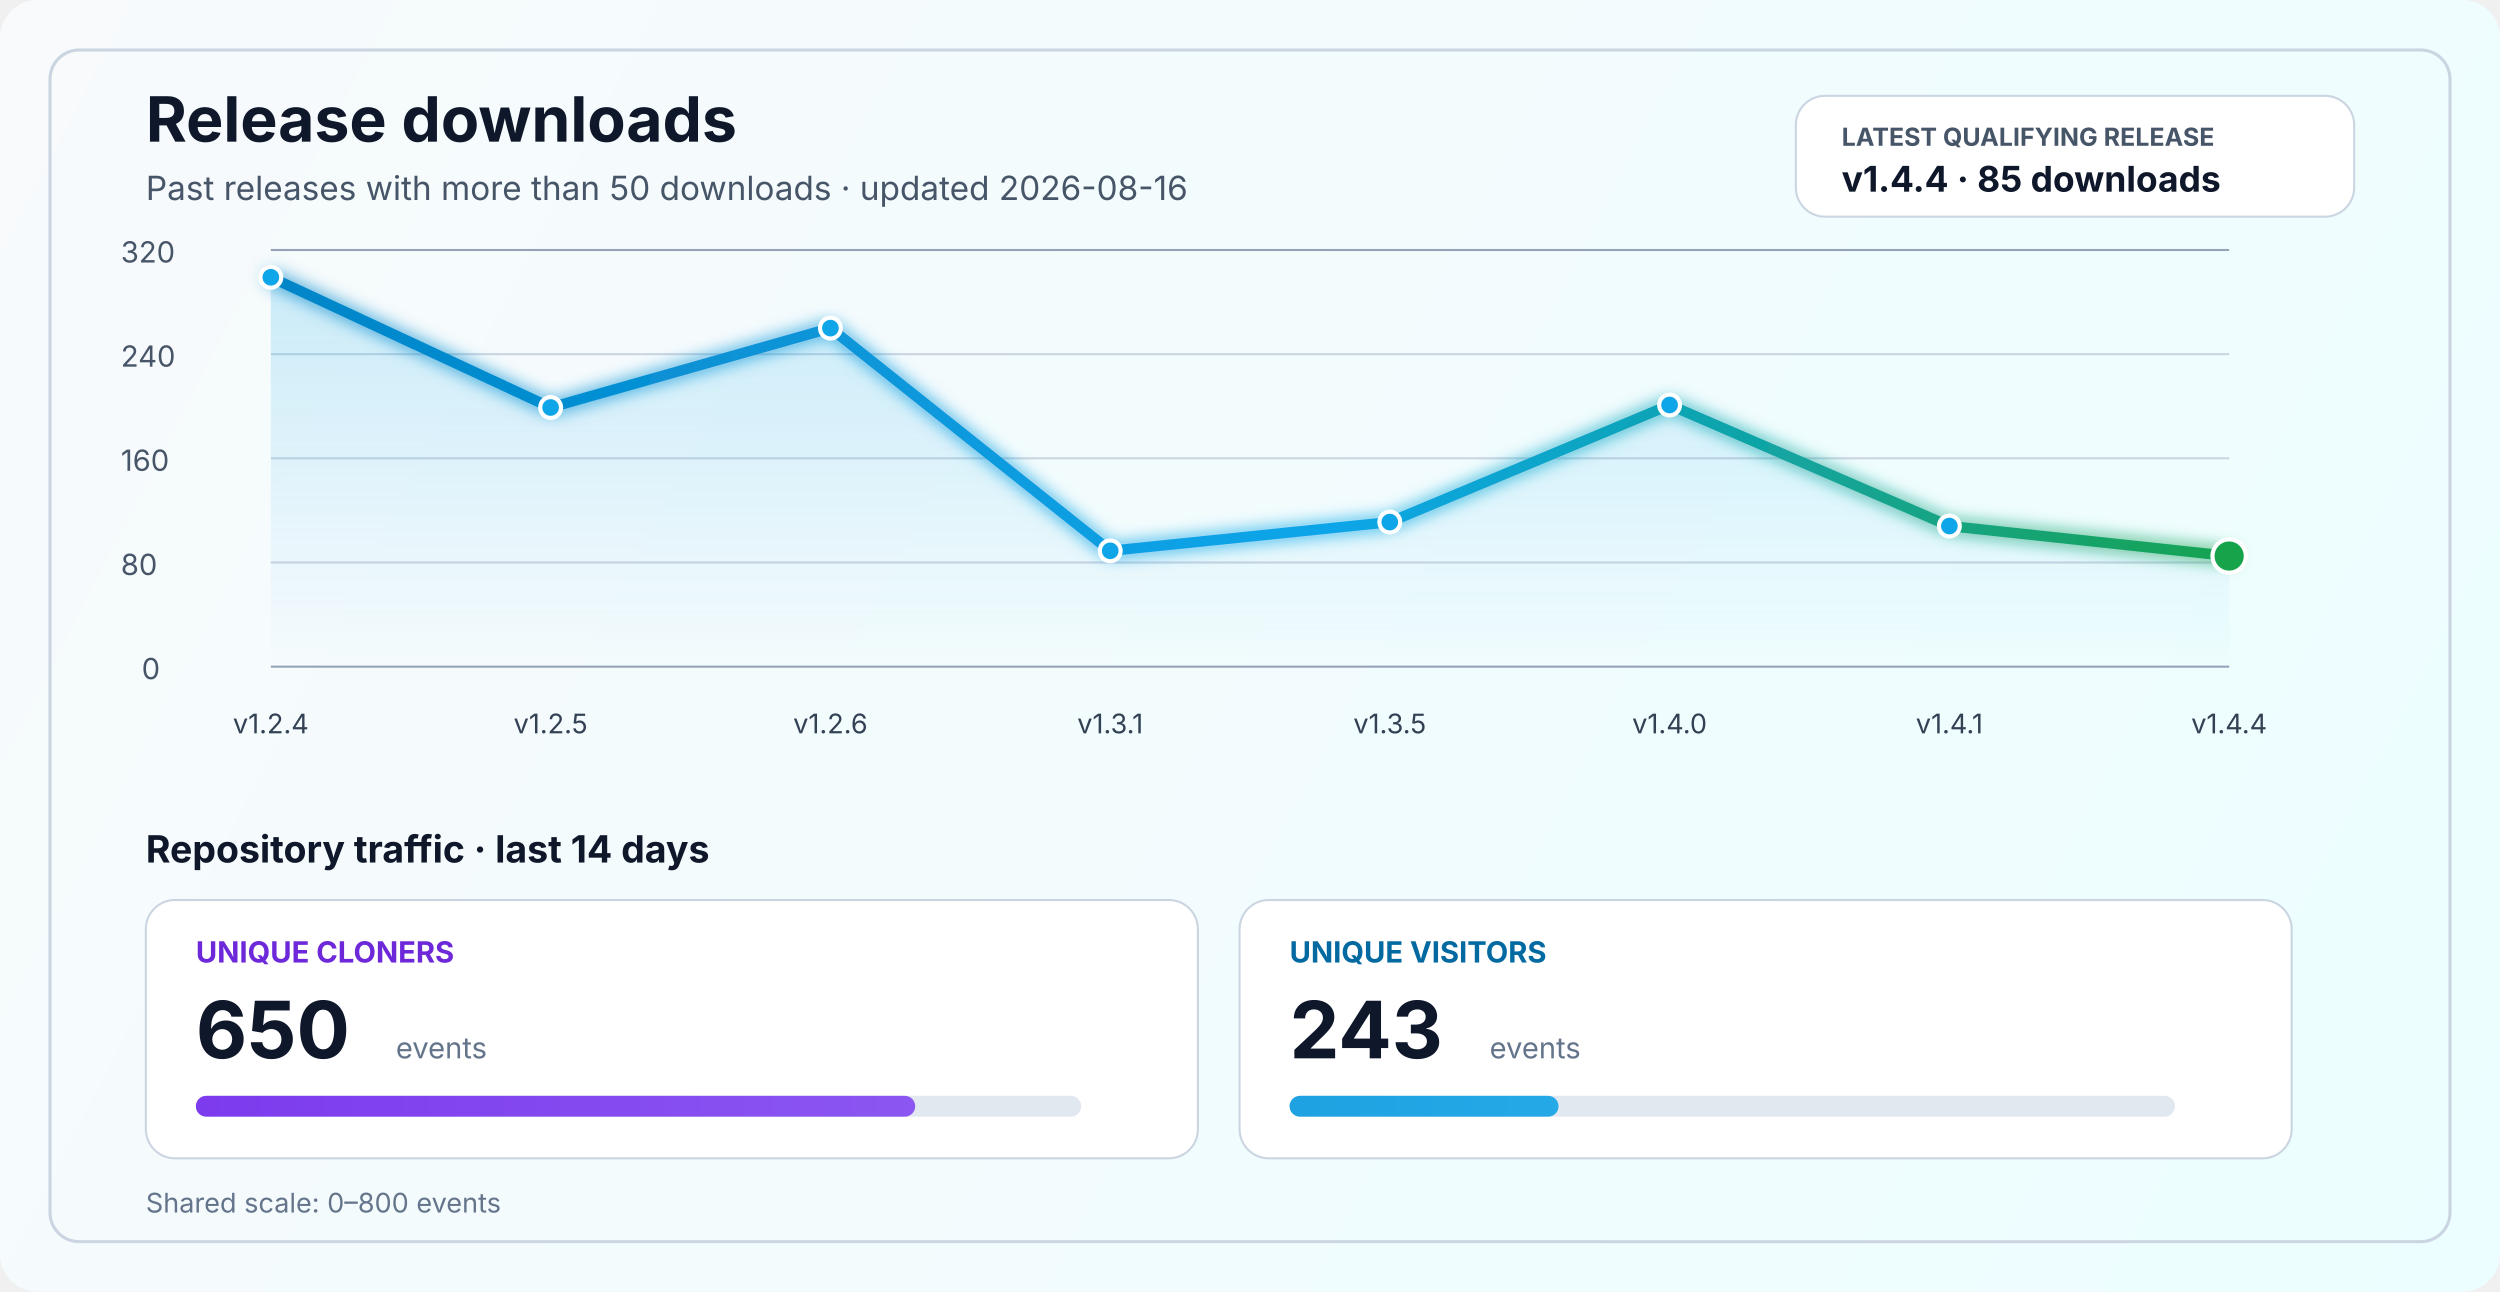
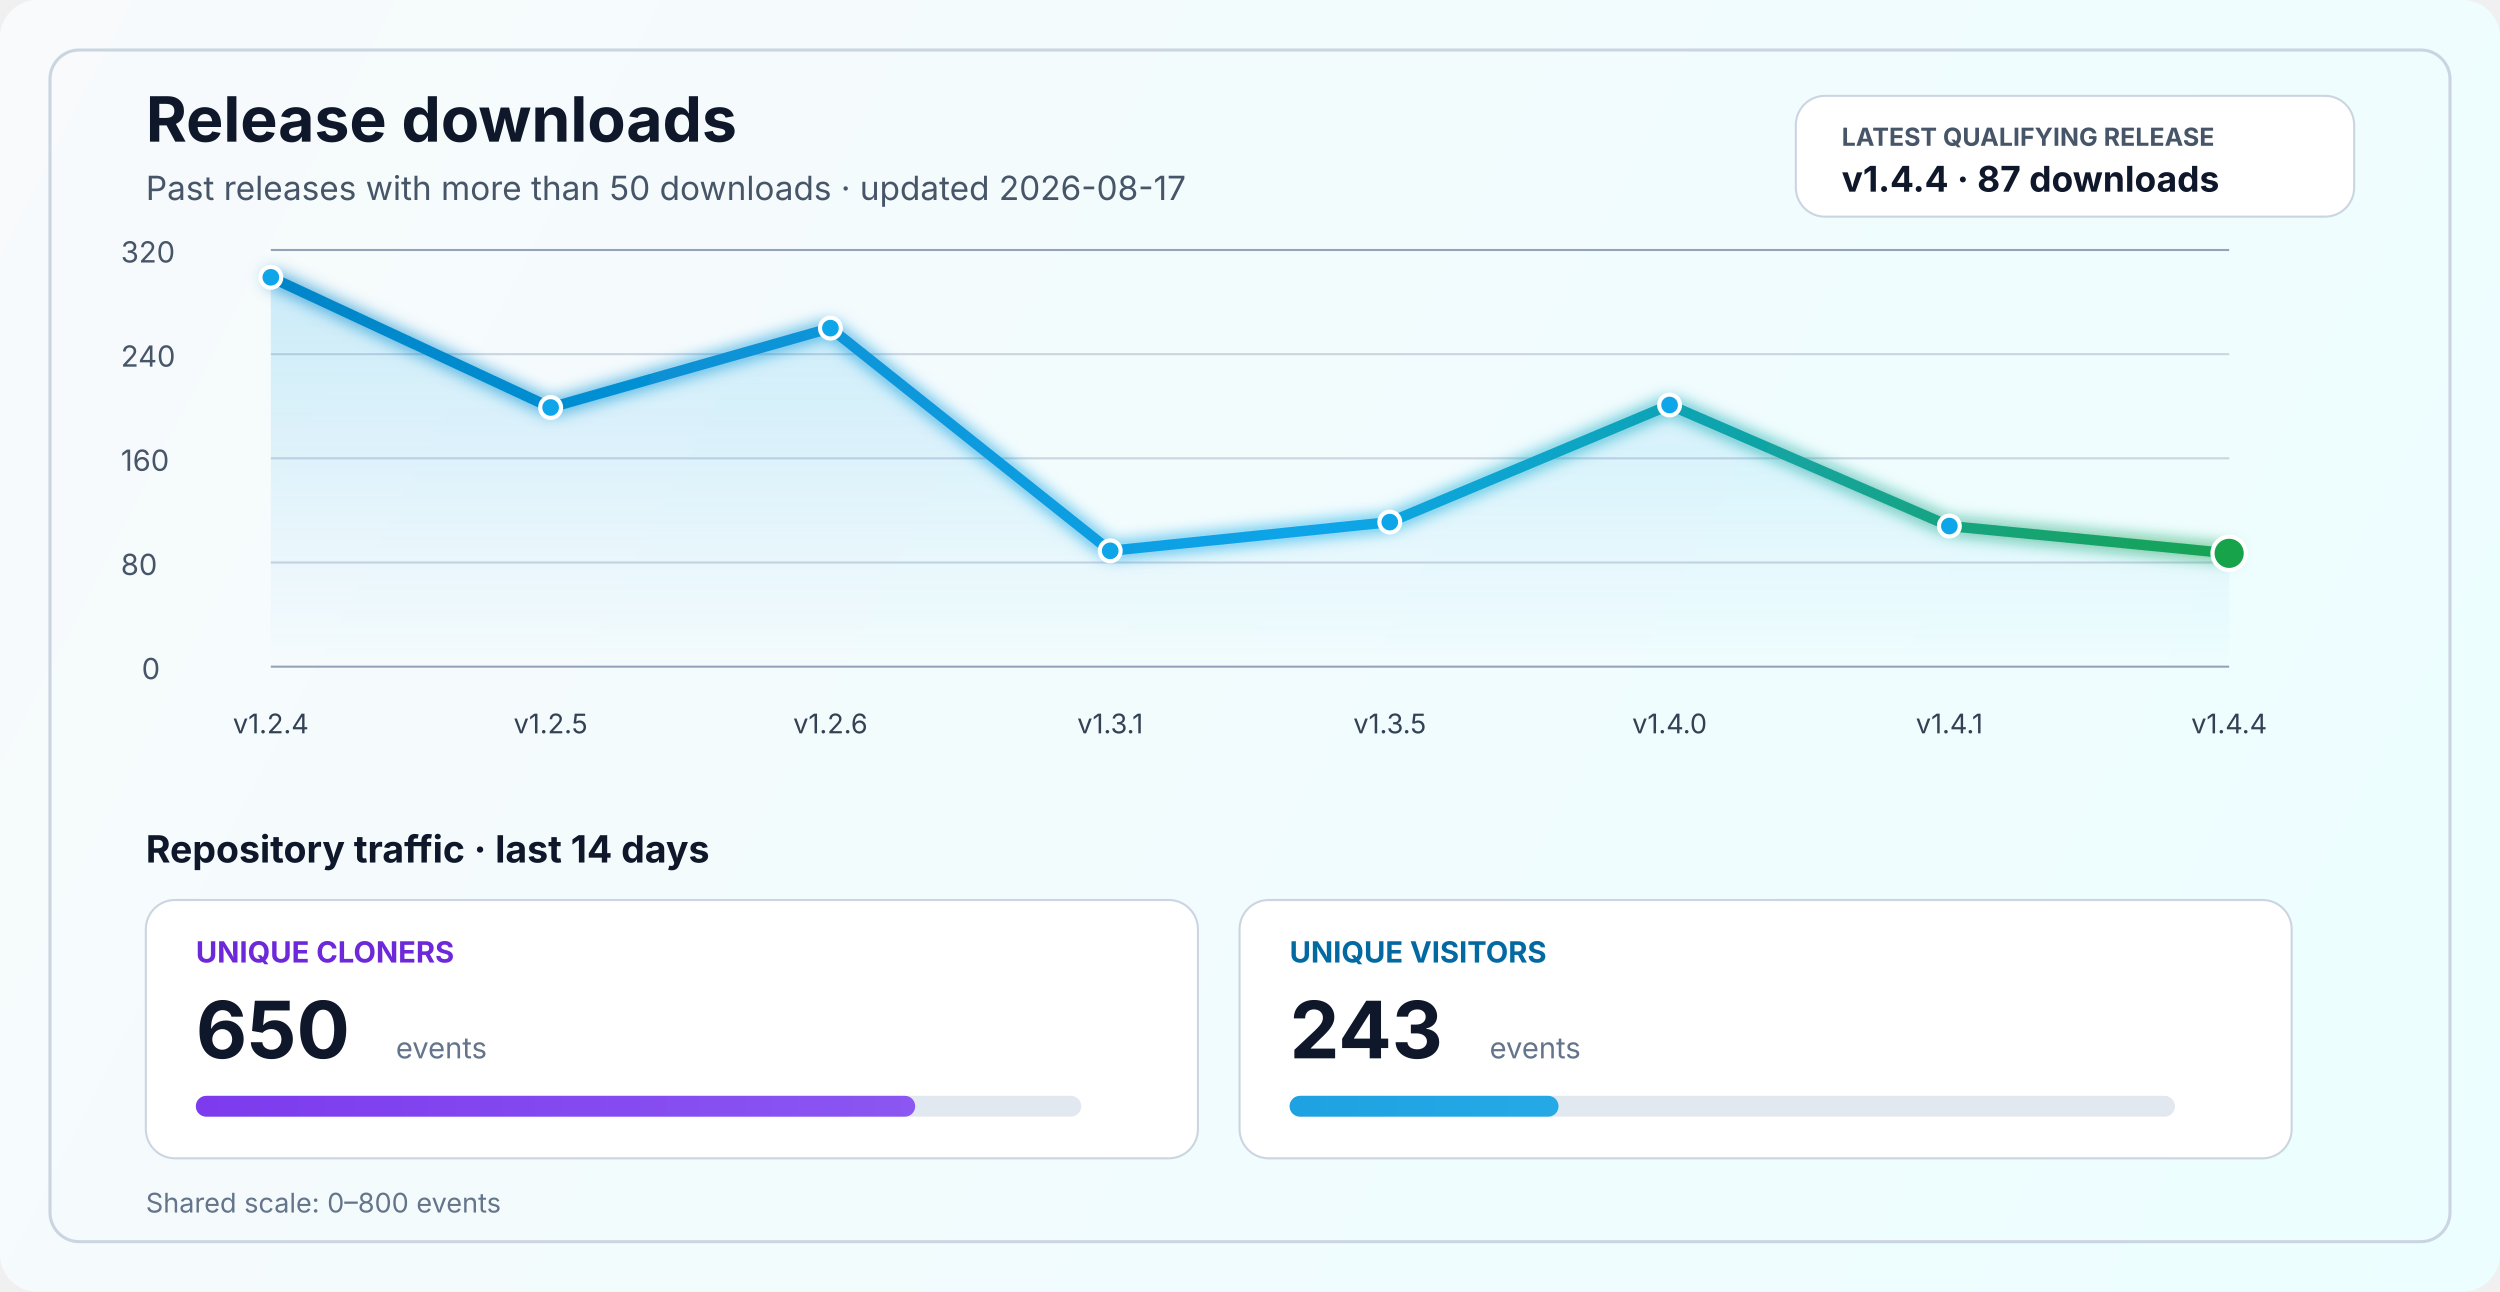
<svg xmlns="http://www.w3.org/2000/svg" width="1200" height="620" viewBox="0 0 1200 620" fill="none" role="img" aria-labelledby="title desc">
  <defs>
    <linearGradient id="bg" x1="0" y1="0" x2="1200" y2="620" gradientUnits="userSpaceOnUse">
      <stop stop-color="#F8FAFC" />
      <stop offset="1" stop-color="#ECFEFF" />
    </linearGradient>
    <linearGradient id="line" x1="130" y1="86" x2="1070" y2="340" gradientUnits="userSpaceOnUse">
      <stop stop-color="#0284C7" />
      <stop offset="0.55" stop-color="#0EA5E9" />
      <stop offset="1" stop-color="#16A34A" />
    </linearGradient>
    <linearGradient id="area" x1="0" y1="120" x2="0" y2="320" gradientUnits="userSpaceOnUse">
      <stop stop-color="#0EA5E9" stop-opacity="0.20" />
      <stop offset="1" stop-color="#0EA5E9" stop-opacity="0" />
    </linearGradient>
    <linearGradient id="cloneFill" x1="86" y1="450" x2="1110" y2="450" gradientUnits="userSpaceOnUse">
      <stop stop-color="#7C3AED" />
      <stop offset="1" stop-color="#A78BFA" />
    </linearGradient>
    <linearGradient id="viewFill" x1="86" y1="482" x2="1110" y2="482" gradientUnits="userSpaceOnUse">
      <stop stop-color="#0284C7" />
      <stop offset="1" stop-color="#38BDF8" />
    </linearGradient>
    <filter id="glow" x="-50%" y="-50%" width="200%" height="200%">
      <feGaussianBlur stdDeviation="4" result="blur" />
      <feMerge>
        <feMergeNode in="blur" />
        <feMergeNode in="SourceGraphic" />
      </feMerge>
    </filter>
  </defs>
  <rect width="1200" height="620" rx="18" fill="url(#bg)" />
  <rect x="24" y="24" width="1152" height="572" rx="14" stroke="#CBD5E1" stroke-width="1.5" />
  <text x="70" y="68" fill="#0F172A" font-size="30" font-family="SF Pro Display, -apple-system, BlinkMacSystemFont, Segoe UI, sans-serif" font-weight="700">Release downloads</text>
-   <text x="70" y="96" fill="#475569" font-size="16" font-family="SF Pro Text, -apple-system, BlinkMacSystemFont, Segoe UI, sans-serif">Past releases with more than 50 downloads · updated 2026-08-16</text>
+   <text x="70" y="96" fill="#475569" font-size="16" font-family="SF Pro Text, -apple-system, BlinkMacSystemFont, Segoe UI, sans-serif">Past releases with more than 50 downloads · updated 2026-08-17</text>
  <rect x="862" y="46" width="268" height="58" rx="14" fill="#FFFFFF" stroke="#CBD5E1" stroke-width="1" />
  <text x="884" y="70" fill="#475569" font-size="12" font-family="SF Pro Text, -apple-system, BlinkMacSystemFont, Segoe UI, sans-serif" font-weight="700">LATEST QUALIFYING RELEASE</text>
-   <text x="884" y="92" fill="#0F172A" font-size="17" font-family="SF Pro Text, -apple-system, BlinkMacSystemFont, Segoe UI, sans-serif" font-weight="700">v1.4.4 · 85 downloads</text>
+   <text x="884" y="92" fill="#0F172A" font-size="17" font-family="SF Pro Text, -apple-system, BlinkMacSystemFont, Segoe UI, sans-serif" font-weight="700">v1.4.4 · 87 downloads</text>
  <line x1="130" y1="320.0" x2="1070" y2="320.0" stroke="#94A3B8" stroke-width="1" />
  <line x1="130" y1="270.0" x2="1070" y2="270.0" stroke="#CBD5E1" stroke-width="1" />
  <line x1="130" y1="220.0" x2="1070" y2="220.0" stroke="#CBD5E1" stroke-width="1" />
  <line x1="130" y1="170.0" x2="1070" y2="170.0" stroke="#CBD5E1" stroke-width="1" />
  <line x1="130" y1="120.0" x2="1070" y2="120.0" stroke="#94A3B8" stroke-width="1" />
  <text x="68" y="326.0" fill="#475569" font-size="14" font-family="SF Pro Text, -apple-system, BlinkMacSystemFont, Segoe UI, sans-serif">0</text>
  <text x="58" y="276.0" fill="#475569" font-size="14" font-family="SF Pro Text, -apple-system, BlinkMacSystemFont, Segoe UI, sans-serif">80</text>
  <text x="58" y="226.0" fill="#475569" font-size="14" font-family="SF Pro Text, -apple-system, BlinkMacSystemFont, Segoe UI, sans-serif">160</text>
  <text x="58" y="176.0" fill="#475569" font-size="14" font-family="SF Pro Text, -apple-system, BlinkMacSystemFont, Segoe UI, sans-serif">240</text>
  <text x="58" y="126.0" fill="#475569" font-size="14" font-family="SF Pro Text, -apple-system, BlinkMacSystemFont, Segoe UI, sans-serif">320</text>
-   <path d="M 130.0 133.1 L 264.3 195.6 L 398.6 157.5 L 532.9 264.4 L 667.1 250.6 L 801.4 194.4 L 935.7 252.5 L 1070.0 266.9 L 1070 320 L 130 320 Z" fill="url(#area)" />
-   <polyline points="130.0,133.1 264.3,195.6 398.6,157.5 532.9,264.4 667.1,250.6 801.4,194.4 935.7,252.5 1070.0,266.9" fill="none" stroke="url(#line)" stroke-width="5" stroke-linecap="round" stroke-linejoin="round" filter="url(#glow)" />
+   <path d="M 130.0 133.1 L 264.3 195.6 L 398.6 157.5 L 532.9 264.4 L 667.1 250.6 L 801.4 194.4 L 935.7 252.5 L 1070.0 265.6 L 1070 320 L 130 320 Z" fill="url(#area)" />
+   <polyline points="130.0,133.1 264.3,195.6 398.6,157.5 532.9,264.4 667.1,250.6 801.4,194.4 935.7,252.5 1070.0,265.6" fill="none" stroke="url(#line)" stroke-width="5" stroke-linecap="round" stroke-linejoin="round" filter="url(#glow)" />
  <circle cx="130.0" cy="133.1" r="5" fill="#0EA5E9" stroke="#FFFFFF" stroke-width="2" />
  <circle cx="264.3" cy="195.6" r="5" fill="#0EA5E9" stroke="#FFFFFF" stroke-width="2" />
  <circle cx="398.6" cy="157.5" r="5" fill="#0EA5E9" stroke="#FFFFFF" stroke-width="2" />
  <circle cx="532.9" cy="264.4" r="5" fill="#0EA5E9" stroke="#FFFFFF" stroke-width="2" />
  <circle cx="667.1" cy="250.6" r="5" fill="#0EA5E9" stroke="#FFFFFF" stroke-width="2" />
  <circle cx="801.4" cy="194.4" r="5" fill="#0EA5E9" stroke="#FFFFFF" stroke-width="2" />
  <circle cx="935.7" cy="252.5" r="5" fill="#0EA5E9" stroke="#FFFFFF" stroke-width="2" />
-   <circle cx="1070.0" cy="266.9" r="8" fill="#16A34A" stroke="#FFFFFF" stroke-width="2" />
+   <circle cx="1070.0" cy="265.6" r="8" fill="#16A34A" stroke="#FFFFFF" stroke-width="2" />
  <text x="130.0" y="352" text-anchor="middle" fill="#334155" font-size="13" font-family="SF Pro Text, -apple-system, BlinkMacSystemFont, Segoe UI, sans-serif">v1.2.4</text>
  <text x="264.3" y="352" text-anchor="middle" fill="#334155" font-size="13" font-family="SF Pro Text, -apple-system, BlinkMacSystemFont, Segoe UI, sans-serif">v1.2.5</text>
  <text x="398.6" y="352" text-anchor="middle" fill="#334155" font-size="13" font-family="SF Pro Text, -apple-system, BlinkMacSystemFont, Segoe UI, sans-serif">v1.2.6</text>
  <text x="532.9" y="352" text-anchor="middle" fill="#334155" font-size="13" font-family="SF Pro Text, -apple-system, BlinkMacSystemFont, Segoe UI, sans-serif">v1.3.1</text>
  <text x="667.1" y="352" text-anchor="middle" fill="#334155" font-size="13" font-family="SF Pro Text, -apple-system, BlinkMacSystemFont, Segoe UI, sans-serif">v1.3.5</text>
  <text x="801.4" y="352" text-anchor="middle" fill="#334155" font-size="13" font-family="SF Pro Text, -apple-system, BlinkMacSystemFont, Segoe UI, sans-serif">v1.4.0</text>
  <text x="935.7" y="352" text-anchor="middle" fill="#334155" font-size="13" font-family="SF Pro Text, -apple-system, BlinkMacSystemFont, Segoe UI, sans-serif">v1.4.1</text>
  <text x="1070.0" y="352" text-anchor="middle" fill="#334155" font-size="13" font-family="SF Pro Text, -apple-system, BlinkMacSystemFont, Segoe UI, sans-serif">v1.4.4</text>
  <text x="70" y="414" fill="#0F172A" font-size="18" font-family="SF Pro Text, -apple-system, BlinkMacSystemFont, Segoe UI, sans-serif" font-weight="700">Repository traffic · last 14 days</text>
  <rect x="70" y="432" width="505" height="124" rx="14" fill="#FFFFFF" stroke="#CBD5E1" stroke-width="1" />
  <text x="94" y="462" fill="#6D28D9" font-size="14" font-family="SF Pro Text, -apple-system, BlinkMacSystemFont, Segoe UI, sans-serif" font-weight="700">UNIQUE CLONERS</text>
  <text x="94" y="508" fill="#0F172A" font-size="38" font-family="SF Pro Display, -apple-system, BlinkMacSystemFont, Segoe UI, sans-serif" font-weight="700">650</text>
  <text x="190" y="508" fill="#64748B" font-size="14" font-family="SF Pro Text, -apple-system, BlinkMacSystemFont, Segoe UI, sans-serif">events</text>
  <rect x="94" y="526" width="425" height="10" rx="5" fill="#E2E8F0" />
  <rect x="94" y="526" width="345.3" height="10" rx="5" fill="url(#cloneFill)" />
  <rect x="595" y="432" width="505" height="124" rx="14" fill="#FFFFFF" stroke="#CBD5E1" stroke-width="1" />
  <text x="619" y="462" fill="#0369A1" font-size="14" font-family="SF Pro Text, -apple-system, BlinkMacSystemFont, Segoe UI, sans-serif" font-weight="700">UNIQUE VISITORS</text>
  <text x="619" y="508" fill="#0F172A" font-size="38" font-family="SF Pro Display, -apple-system, BlinkMacSystemFont, Segoe UI, sans-serif" font-weight="700">243</text>
  <text x="715" y="508" fill="#64748B" font-size="14" font-family="SF Pro Text, -apple-system, BlinkMacSystemFont, Segoe UI, sans-serif">events</text>
  <rect x="619" y="526" width="425" height="10" rx="5" fill="#E2E8F0" />
  <rect x="619" y="526" width="129.1" height="10" rx="5" fill="url(#viewFill)" />
  <text x="70" y="582" fill="#64748B" font-size="13" font-family="SF Pro Text, -apple-system, BlinkMacSystemFont, Segoe UI, sans-serif">Shared scale: 0–800 events</text>
</svg>
